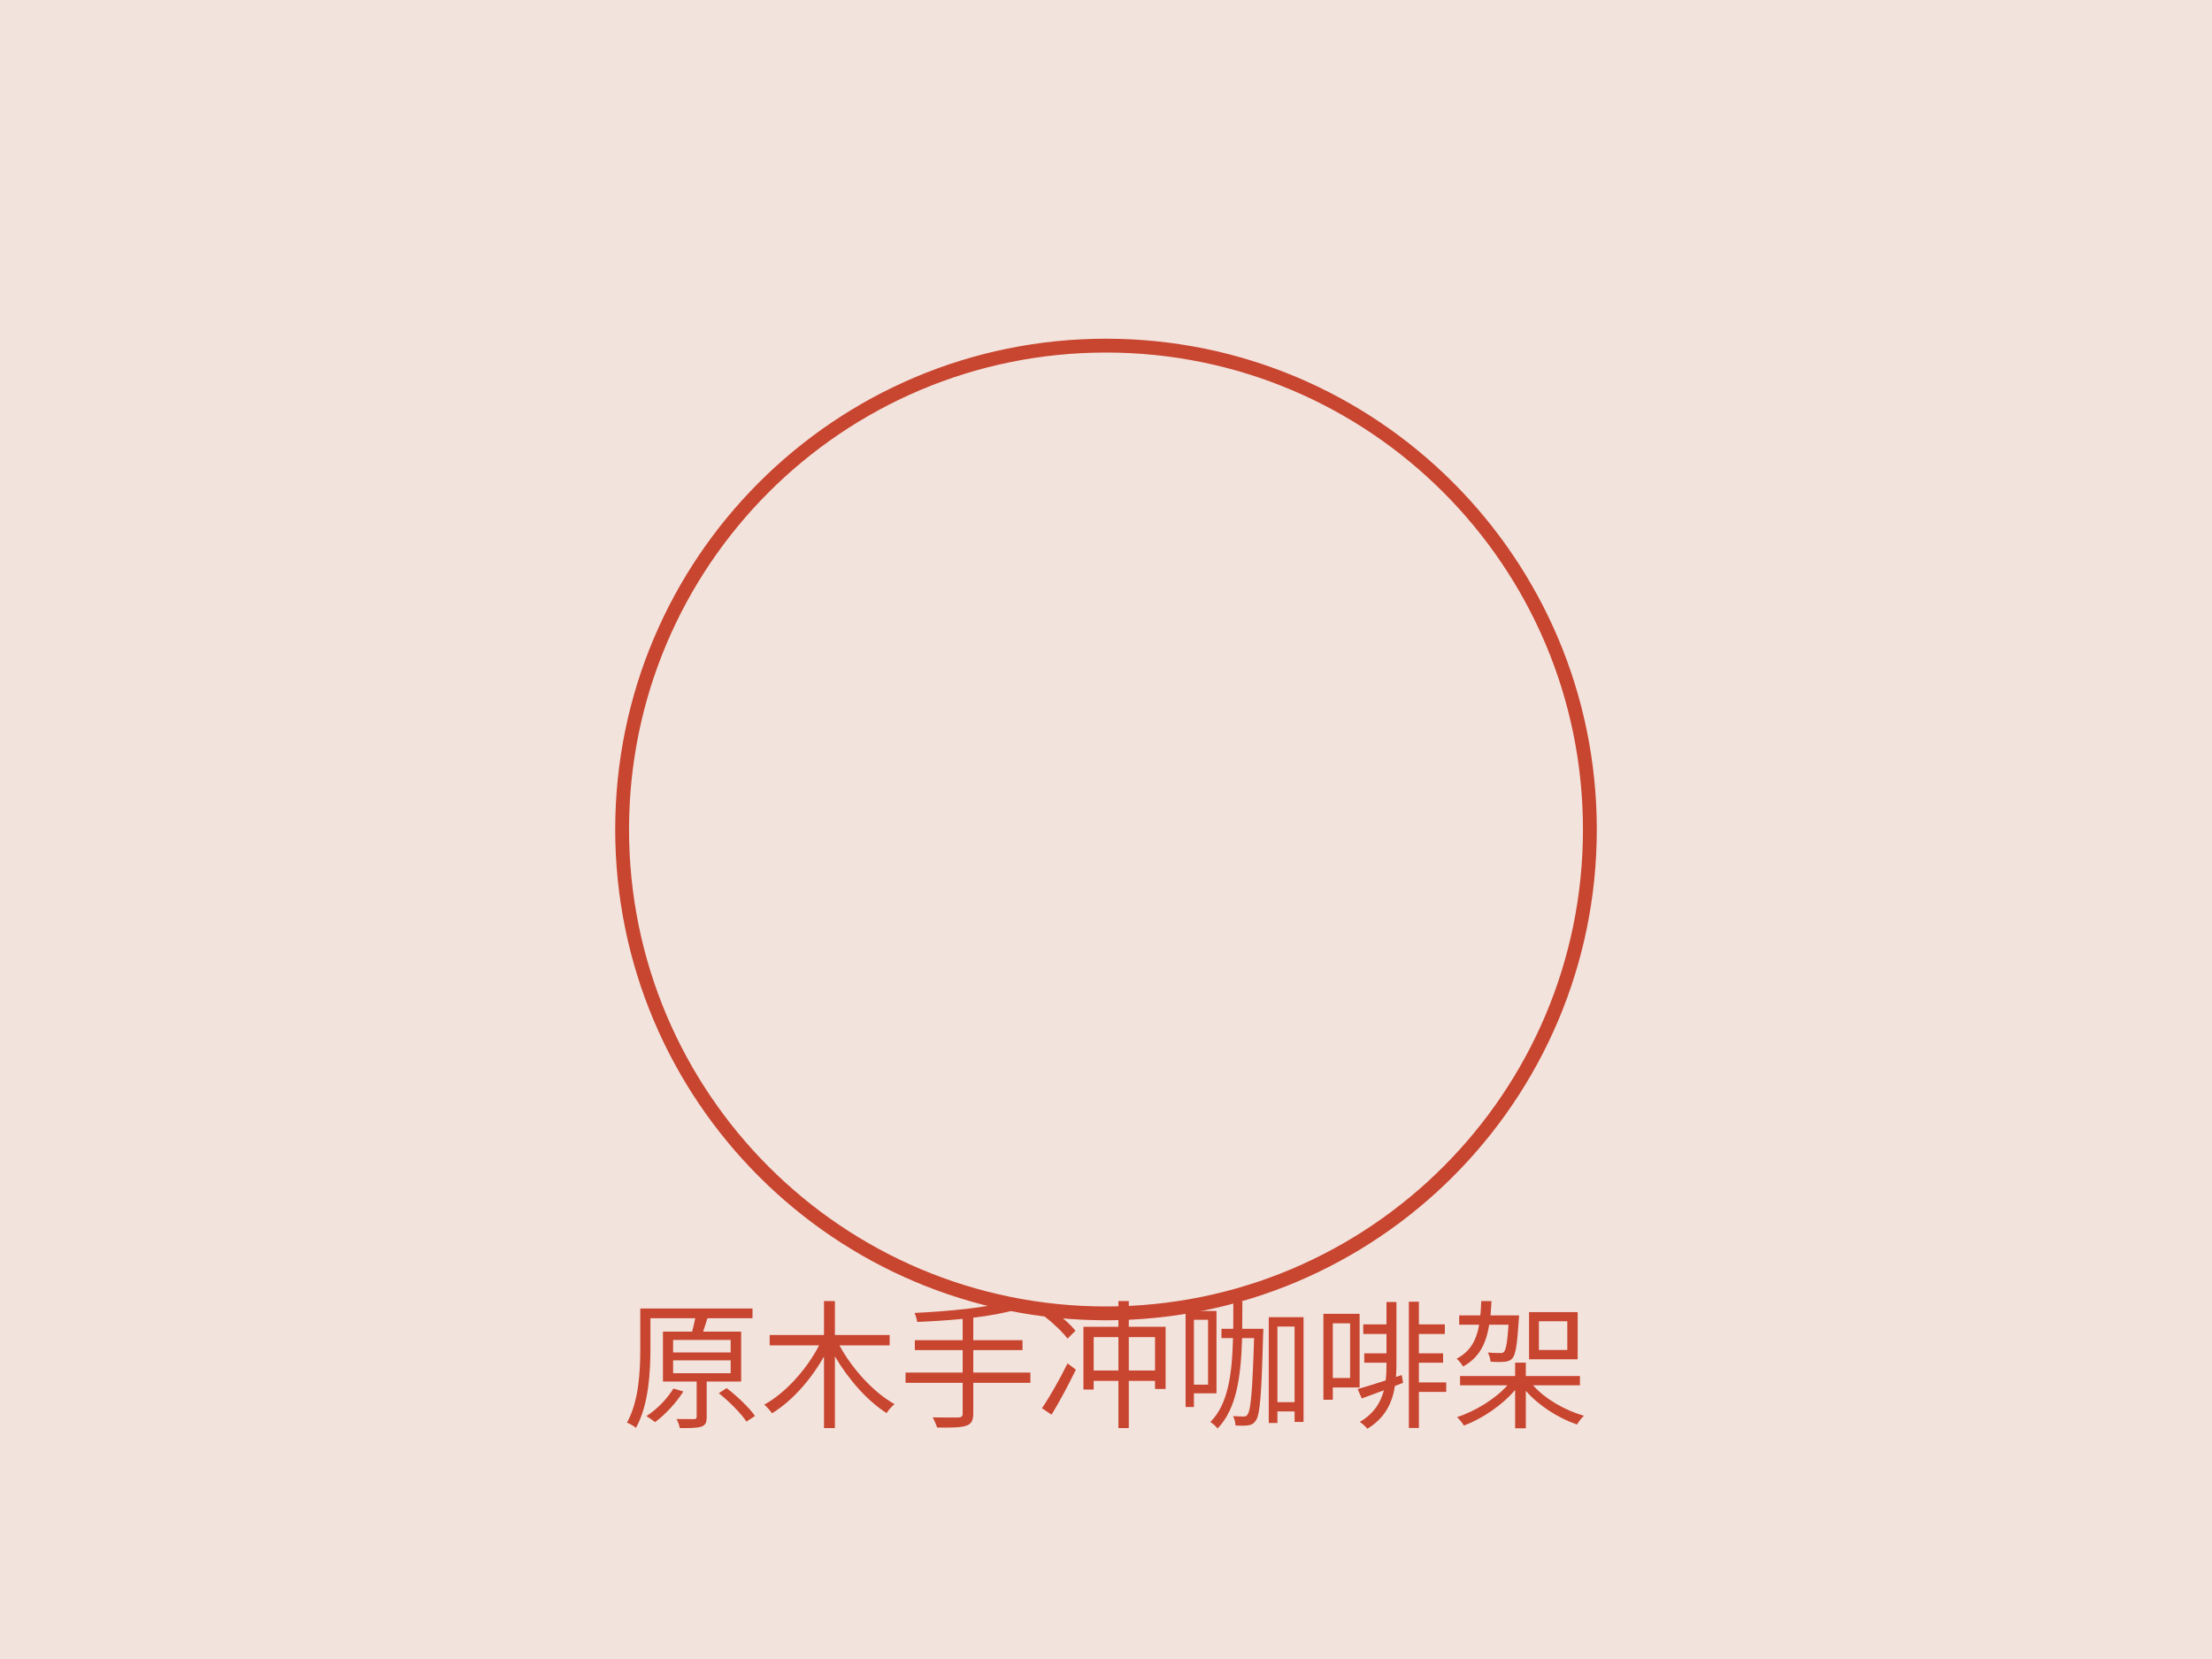
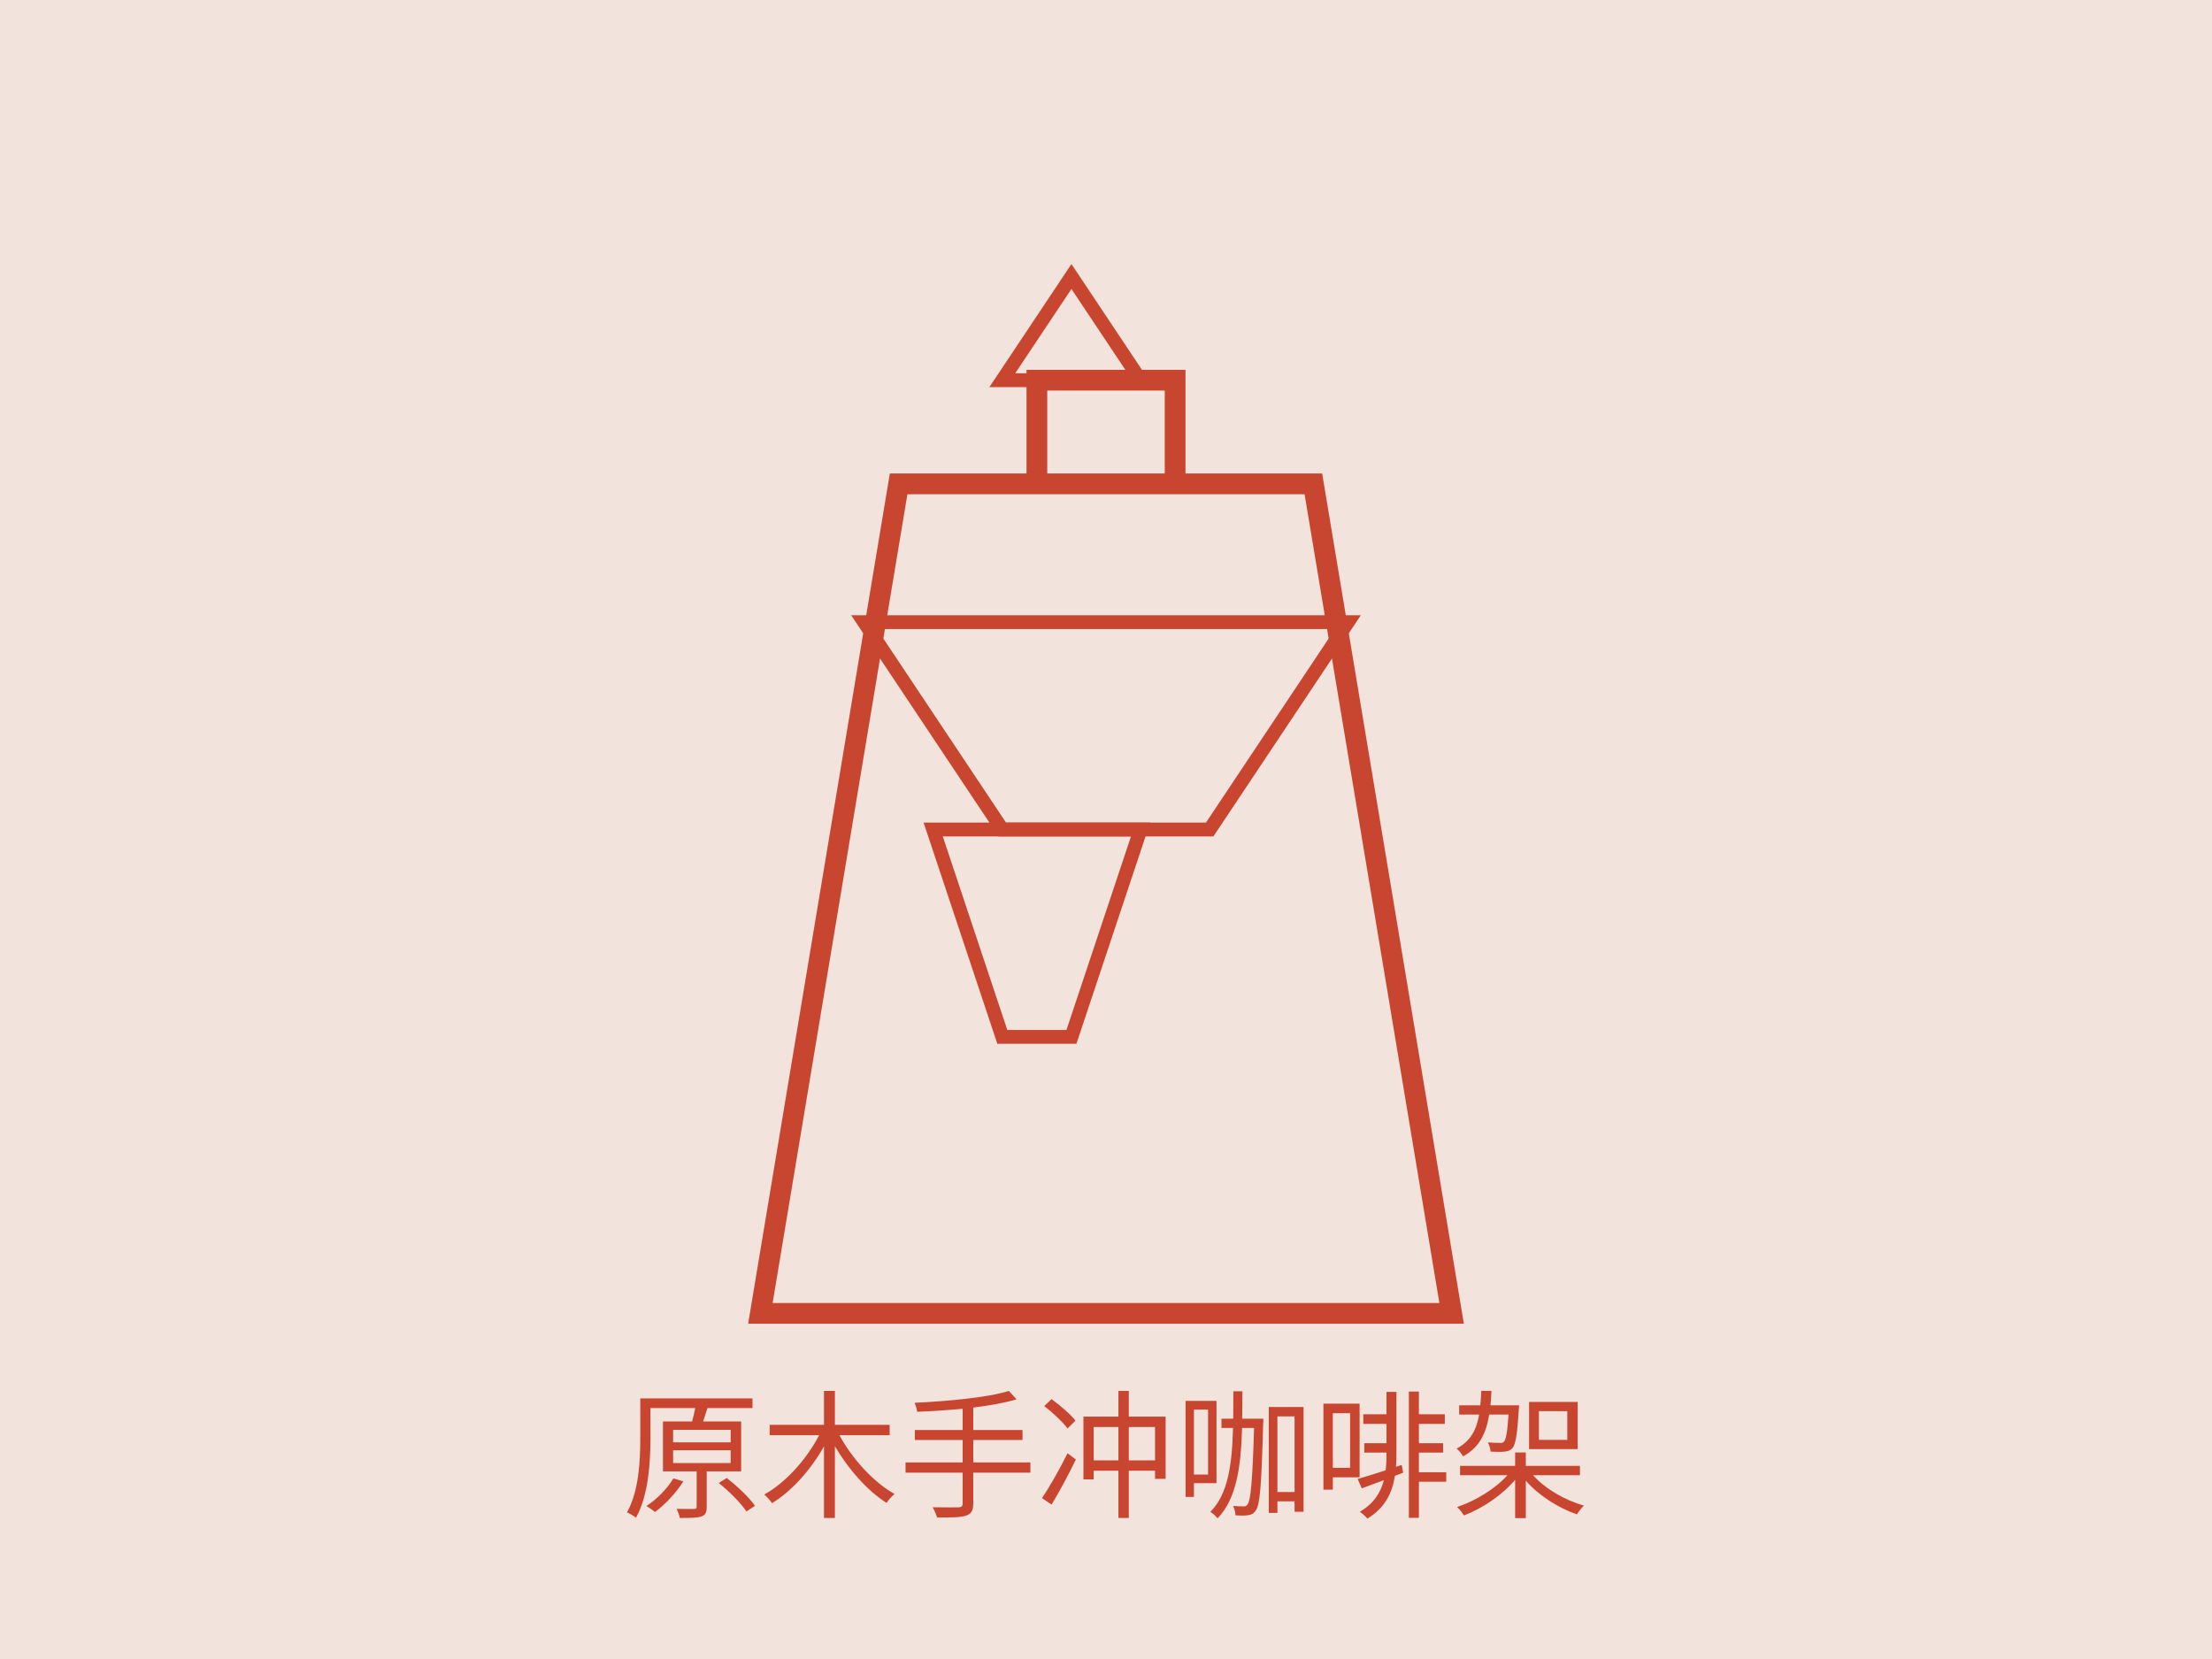
<svg xmlns="http://www.w3.org/2000/svg" width="320" height="240" viewBox="0 0 320 240">
  <rect width="320" height="240" fill="#f3e3dd" />
-   <circle cx="160" cy="120" r="70" fill="none" stroke="#c8452f" stroke-width="2" />
-   <text x="160" y="205" text-anchor="middle" font-family="serif" font-size="20" fill="#c8452f">原木手冲咖啡架</text>
+   <path d="M110 190 L130 70 L190 70 L210 190 Z" fill="none" stroke="#c8452f" stroke-width="3" />
+   <path d="M150 70 L150 55 L170 55 L170 70" fill="none" stroke="#c8452f" stroke-width="3" />
+   <path d="M145 55 L155 40 L165 55 Z" fill="none" stroke="#c8452f" stroke-width="2" />
+   <path d="M125 90 L195 90 L175 120 L145 120 Z" fill="none" stroke="#c8452f" stroke-width="2" />
+   <path d="M135 120 L165 120 L155 150 L145 150 Z" fill="none" stroke="#c8452f" stroke-width="2" />
+   <text x="160" y="218" text-anchor="middle" font-family="serif" font-size="20" fill="#c8452f">原木手冲咖啡架</text>
</svg>
